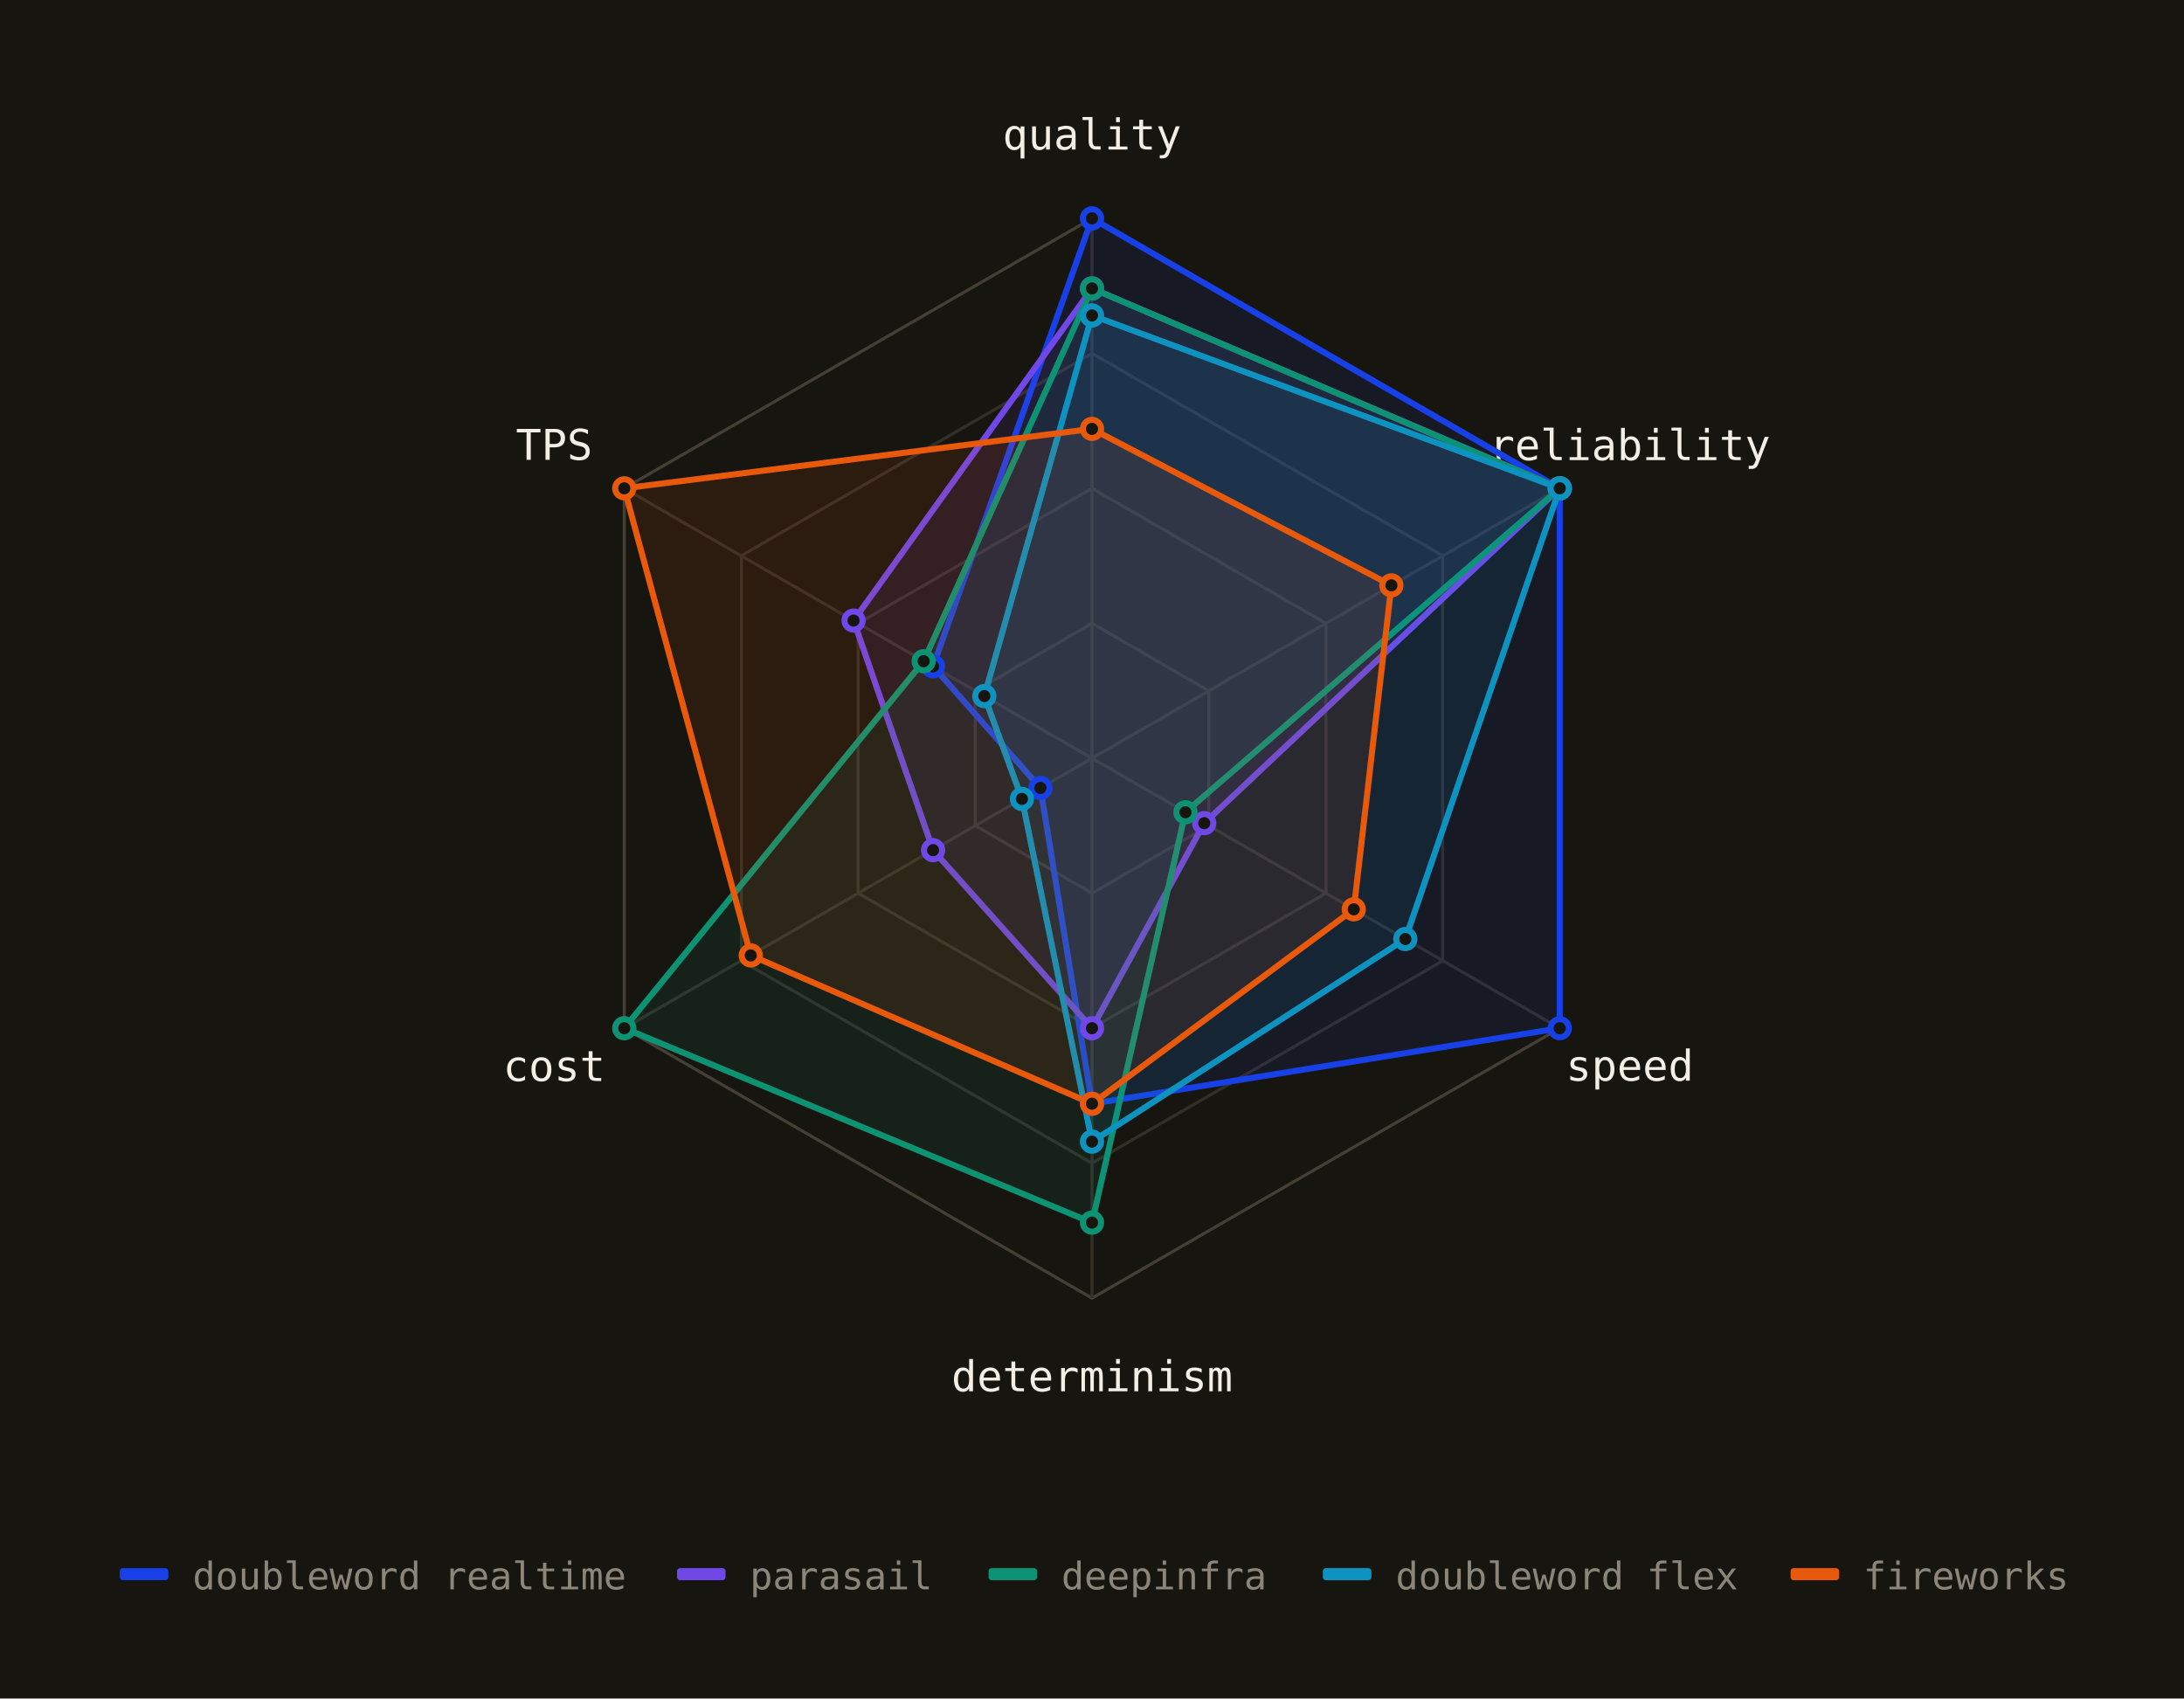
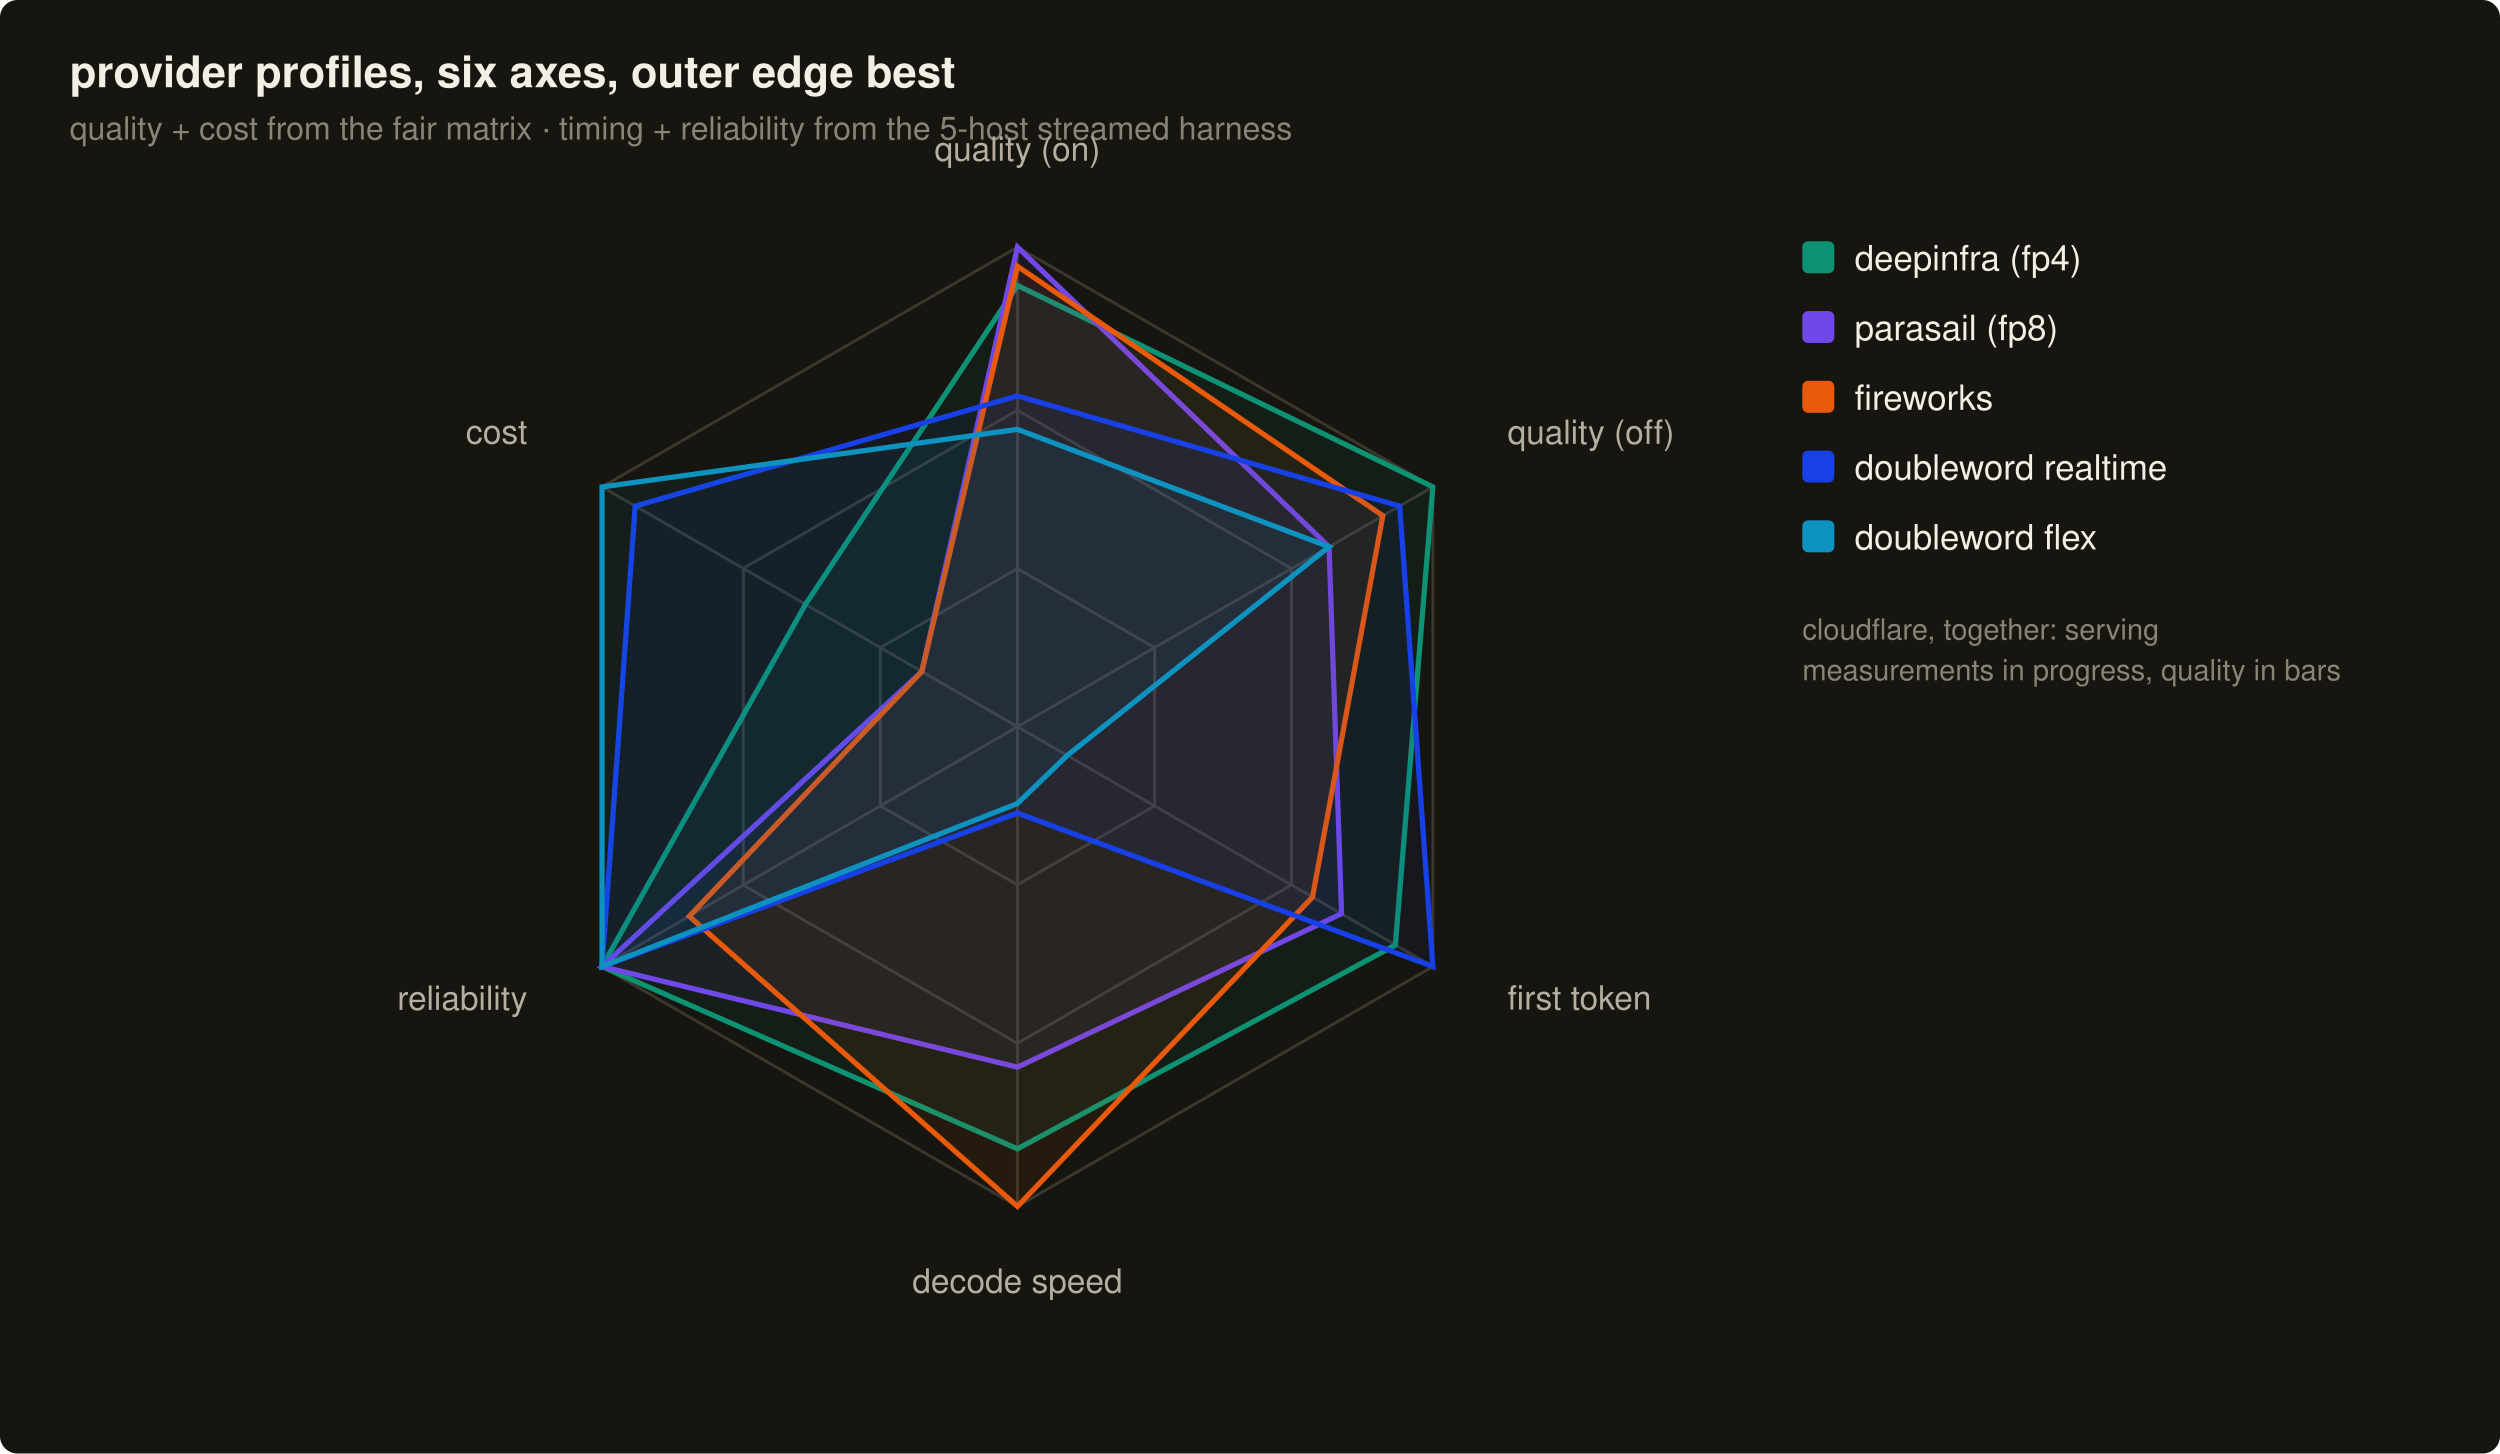
- <svg xmlns="http://www.w3.org/2000/svg" viewBox="0 0 720 560" width="720" height="560" font-family="'Spline Sans Mono', ui-monospace, SFMono-Regular, Menlo, monospace">
-   <rect width="720" height="560" fill="#17150f" />
-   <polygon points="360.0,205.5 398.5,227.8 398.5,272.2 360.0,294.5 321.5,272.2 321.5,227.8" fill="none" stroke="#332f27" stroke-width="1" />
-   <polygon points="360.0,161.0 437.1,205.5 437.1,294.5 360.0,339.0 282.9,294.5 282.9,205.5" fill="none" stroke="#332f27" stroke-width="1" />
-   <polygon points="360.0,116.5 475.6,183.2 475.6,316.8 360.0,383.5 244.4,316.8 244.4,183.2" fill="none" stroke="#332f27" stroke-width="1" />
-   <polygon points="360.0,72.0 514.2,161.0 514.2,339.0 360.0,428.0 205.8,339.0 205.8,161.0" fill="none" stroke="#443f34" stroke-width="1" />
-   <line x1="360" y1="250" x2="360.0" y2="72.0" stroke="#332f27" stroke-width="1" />
-   <text x="360.0" y="49.3" text-anchor="middle" font-size="14" fill="#f3efe6">quality</text>
-   <line x1="360" y1="250" x2="514.2" y2="161.0" stroke="#332f27" stroke-width="1" />
-   <text x="537.3" y="151.7" text-anchor="middle" font-size="14" fill="#f3efe6">reliability</text>
-   <line x1="360" y1="250" x2="514.2" y2="339.0" stroke="#332f27" stroke-width="1" />
-   <text x="537.3" y="356.3" text-anchor="middle" font-size="14" fill="#f3efe6">speed</text>
-   <line x1="360" y1="250" x2="360.0" y2="428.0" stroke="#332f27" stroke-width="1" />
-   <text x="360.0" y="458.7" text-anchor="middle" font-size="14" fill="#f3efe6">determinism</text>
-   <line x1="360" y1="250" x2="205.8" y2="339.0" stroke="#332f27" stroke-width="1" />
-   <text x="182.7" y="356.4" text-anchor="middle" font-size="14" fill="#f3efe6">cost</text>
-   <line x1="360" y1="250" x2="205.8" y2="161.0" stroke="#332f27" stroke-width="1" />
-   <text x="182.7" y="151.6" text-anchor="middle" font-size="14" fill="#f3efe6">TPS</text>
-   <polygon points="360.0,72.0 514.2,161.0 514.2,339.0 360.0,363.9 343.0,259.8 307.6,219.7" fill="#1740e6" fill-opacity="0.10" stroke="#1740e6" stroke-width="2" stroke-linejoin="round" />
-   <polygon points="360.0,95.1 514.2,161.0 397.0,271.4 360.0,339.0 307.6,280.3 281.4,204.6" fill="#7048e8" fill-opacity="0.10" stroke="#7048e8" stroke-width="2" stroke-linejoin="round" />
-   <polygon points="360.0,95.1 514.2,161.0 390.8,267.8 360.0,403.1 205.8,339.0 304.5,218.0" fill="#0d9373" fill-opacity="0.10" stroke="#0d9373" stroke-width="2" stroke-linejoin="round" />
-   <polygon points="360.0,104.0 514.2,161.0 463.3,309.6 360.0,376.4 336.9,263.4 324.5,229.5" fill="#0e93c0" fill-opacity="0.10" stroke="#0e93c0" stroke-width="2" stroke-linejoin="round" />
-   <polygon points="360.0,141.4 458.7,193.0 446.3,299.8 360.0,363.9 247.5,315.0 205.8,161.0" fill="#e8590c" fill-opacity="0.10" stroke="#e8590c" stroke-width="2" stroke-linejoin="round" />
-   <circle cx="360.0" cy="72.0" r="3" fill="#17150f" stroke="#1740e6" stroke-width="2" />
-   <circle cx="514.2" cy="161.0" r="3" fill="#17150f" stroke="#1740e6" stroke-width="2" />
-   <circle cx="514.2" cy="339.0" r="3" fill="#17150f" stroke="#1740e6" stroke-width="2" />
-   <circle cx="360.0" cy="363.9" r="3" fill="#17150f" stroke="#1740e6" stroke-width="2" />
-   <circle cx="343.0" cy="259.8" r="3" fill="#17150f" stroke="#1740e6" stroke-width="2" />
-   <circle cx="307.6" cy="219.7" r="3" fill="#17150f" stroke="#1740e6" stroke-width="2" />
-   <circle cx="360.0" cy="95.1" r="3" fill="#17150f" stroke="#7048e8" stroke-width="2" />
-   <circle cx="514.2" cy="161.0" r="3" fill="#17150f" stroke="#7048e8" stroke-width="2" />
-   <circle cx="397.0" cy="271.4" r="3" fill="#17150f" stroke="#7048e8" stroke-width="2" />
-   <circle cx="360.0" cy="339.0" r="3" fill="#17150f" stroke="#7048e8" stroke-width="2" />
-   <circle cx="307.6" cy="280.3" r="3" fill="#17150f" stroke="#7048e8" stroke-width="2" />
-   <circle cx="281.4" cy="204.6" r="3" fill="#17150f" stroke="#7048e8" stroke-width="2" />
-   <circle cx="360.0" cy="95.1" r="3" fill="#17150f" stroke="#0d9373" stroke-width="2" />
-   <circle cx="514.2" cy="161.0" r="3" fill="#17150f" stroke="#0d9373" stroke-width="2" />
-   <circle cx="390.8" cy="267.8" r="3" fill="#17150f" stroke="#0d9373" stroke-width="2" />
-   <circle cx="360.0" cy="403.1" r="3" fill="#17150f" stroke="#0d9373" stroke-width="2" />
-   <circle cx="205.8" cy="339.0" r="3" fill="#17150f" stroke="#0d9373" stroke-width="2" />
-   <circle cx="304.5" cy="218.0" r="3" fill="#17150f" stroke="#0d9373" stroke-width="2" />
-   <circle cx="360.0" cy="104.0" r="3" fill="#17150f" stroke="#0e93c0" stroke-width="2" />
-   <circle cx="514.2" cy="161.0" r="3" fill="#17150f" stroke="#0e93c0" stroke-width="2" />
-   <circle cx="463.3" cy="309.6" r="3" fill="#17150f" stroke="#0e93c0" stroke-width="2" />
-   <circle cx="360.0" cy="376.4" r="3" fill="#17150f" stroke="#0e93c0" stroke-width="2" />
-   <circle cx="336.9" cy="263.4" r="3" fill="#17150f" stroke="#0e93c0" stroke-width="2" />
-   <circle cx="324.5" cy="229.5" r="3" fill="#17150f" stroke="#0e93c0" stroke-width="2" />
-   <circle cx="360.0" cy="141.4" r="3" fill="#17150f" stroke="#e8590c" stroke-width="2" />
-   <circle cx="458.7" cy="193.0" r="3" fill="#17150f" stroke="#e8590c" stroke-width="2" />
-   <circle cx="446.3" cy="299.8" r="3" fill="#17150f" stroke="#e8590c" stroke-width="2" />
-   <circle cx="360.0" cy="363.9" r="3" fill="#17150f" stroke="#e8590c" stroke-width="2" />
-   <circle cx="247.5" cy="315.0" r="3" fill="#17150f" stroke="#e8590c" stroke-width="2" />
-   <circle cx="205.8" cy="161.0" r="3" fill="#17150f" stroke="#e8590c" stroke-width="2" />
-   <rect x="39.5" y="517" width="16" height="4" rx="1" fill="#1740e6" />
-   <text x="63.5" y="524" font-size="12.5" fill="#8c857a">doubleword realtime</text>
-   <rect x="223.2" y="517" width="16" height="4" rx="1" fill="#7048e8" />
-   <text x="247.2" y="524" font-size="12.5" fill="#8c857a">parasail</text>
-   <rect x="325.9" y="517" width="16" height="4" rx="1" fill="#0d9373" />
-   <text x="349.9" y="524" font-size="12.5" fill="#8c857a">deepinfra</text>
-   <rect x="436.1" y="517" width="16" height="4" rx="1" fill="#0e93c0" />
-   <text x="460.1" y="524" font-size="12.5" fill="#8c857a">doubleword flex</text>
-   <rect x="590.3" y="517" width="16" height="4" rx="1" fill="#e8590c" />
-   <text x="614.3" y="524" font-size="12.5" fill="#8c857a">fireworks</text>
+ <svg xmlns="http://www.w3.org/2000/svg" viewBox="0 0 860 500" width="860" height="500">
+   <rect width="860" height="500" fill="#17150f" rx="6" />
+   <text x="24" y="30" font-family="Helvetica,Arial,sans-serif" font-size="15" font-weight="bold" fill="#f3efe6">provider profiles, six axes, outer edge best</text>
+   <text x="24" y="48" font-family="Helvetica,Arial,sans-serif" font-size="11" fill="#8a8377">quality + cost from the fair matrix · timing + reliability from the 5-host streamed harness</text>
+   <polygon points="350.0,195.6 397.2,222.8 397.2,277.2 350.0,304.4 302.8,277.2 302.8,222.8" fill="none" stroke="#3a372f" stroke-width="1" />
+   <polygon points="350.0,141.1 444.3,195.6 444.3,304.4 350.0,358.9 255.7,304.5 255.7,195.5" fill="none" stroke="#3a372f" stroke-width="1" />
+   <polygon points="350.0,85.0 492.9,167.5 492.9,332.5 350.0,415.0 207.1,332.5 207.1,167.5" fill="none" stroke="#3a372f" stroke-width="1" />
+   <line x1="350" y1="250" x2="350.0" y2="85.0" stroke="#3a372f" stroke-width="1" />
+   <text x="350.0" y="55.3" font-family="Helvetica,Arial,sans-serif" font-size="11.5" fill="#b5aea1" text-anchor="middle">quality (on)</text>
+   <line x1="350" y1="250" x2="492.9" y2="167.5" stroke="#3a372f" stroke-width="1" />
+   <text x="518.6" y="152.7" font-family="Helvetica,Arial,sans-serif" font-size="11.5" fill="#b5aea1" text-anchor="start">quality (off)</text>
+   <line x1="350" y1="250" x2="492.9" y2="332.5" stroke="#3a372f" stroke-width="1" />
+   <text x="518.6" y="347.3" font-family="Helvetica,Arial,sans-serif" font-size="11.5" fill="#b5aea1" text-anchor="start">first token</text>
+   <line x1="350" y1="250" x2="350.0" y2="415.0" stroke="#3a372f" stroke-width="1" />
+   <text x="350.0" y="444.7" font-family="Helvetica,Arial,sans-serif" font-size="11.5" fill="#b5aea1" text-anchor="middle">decode speed</text>
+   <line x1="350" y1="250" x2="207.1" y2="332.5" stroke="#3a372f" stroke-width="1" />
+   <text x="181.4" y="347.4" font-family="Helvetica,Arial,sans-serif" font-size="11.5" fill="#b5aea1" text-anchor="end">reliability</text>
+   <line x1="350" y1="250" x2="207.1" y2="167.5" stroke="#3a372f" stroke-width="1" />
+   <text x="181.4" y="152.6" font-family="Helvetica,Arial,sans-serif" font-size="11.5" fill="#b5aea1" text-anchor="end">cost</text>
+   <polygon points="350.0,98.2 492.9,167.5 480.0,325.1 350.0,395.2 207.1,332.5 277.1,207.9" fill="#0d9373" fill-opacity="0.07" stroke="#0d9373" stroke-width="1.8" />
+   <polygon points="350.0,85.0 457.2,188.1 461.5,314.3 350.0,367.1 207.1,332.5 317.1,231.0" fill="#7048e8" fill-opacity="0.07" stroke="#7048e8" stroke-width="1.8" />
+   <polygon points="350.0,91.6 475.7,177.4 451.5,308.6 350.0,415.0 237.1,315.2 317.1,231.0" fill="#e8590c" fill-opacity="0.07" stroke="#e8590c" stroke-width="1.8" />
+   <polygon points="350.0,136.2 481.5,174.1 492.9,332.5 350.0,279.7 207.1,332.5 218.5,174.1" fill="#1740e6" fill-opacity="0.07" stroke="#1740e6" stroke-width="1.8" />
+   <polygon points="350.0,147.7 457.2,188.1 367.1,259.9 350.0,276.4 207.1,332.5 207.1,167.5" fill="#0e93c0" fill-opacity="0.07" stroke="#0e93c0" stroke-width="1.8" />
+   <rect x="620" y="83" width="11" height="11" fill="#0d9373" rx="2" />
+   <text x="638" y="93" font-family="Helvetica,Arial,sans-serif" font-size="12" fill="#f3efe6">deepinfra (fp4)</text>
+   <rect x="620" y="107" width="11" height="11" fill="#7048e8" rx="2" />
+   <text x="638" y="117" font-family="Helvetica,Arial,sans-serif" font-size="12" fill="#f3efe6">parasail (fp8)</text>
+   <rect x="620" y="131" width="11" height="11" fill="#e8590c" rx="2" />
+   <text x="638" y="141" font-family="Helvetica,Arial,sans-serif" font-size="12" fill="#f3efe6">fireworks</text>
+   <rect x="620" y="155" width="11" height="11" fill="#1740e6" rx="2" />
+   <text x="638" y="165" font-family="Helvetica,Arial,sans-serif" font-size="12" fill="#f3efe6">doubleword realtime</text>
+   <rect x="620" y="179" width="11" height="11" fill="#0e93c0" rx="2" />
+   <text x="638" y="189" font-family="Helvetica,Arial,sans-serif" font-size="12" fill="#f3efe6">doubleword flex</text>
+   <text x="620" y="220" font-family="Helvetica,Arial,sans-serif" font-size="10" fill="#8a8377">cloudflare, together: serving</text>
+   <text x="620" y="234" font-family="Helvetica,Arial,sans-serif" font-size="10" fill="#8a8377">measurements in progress, quality in bars</text>
</svg>
